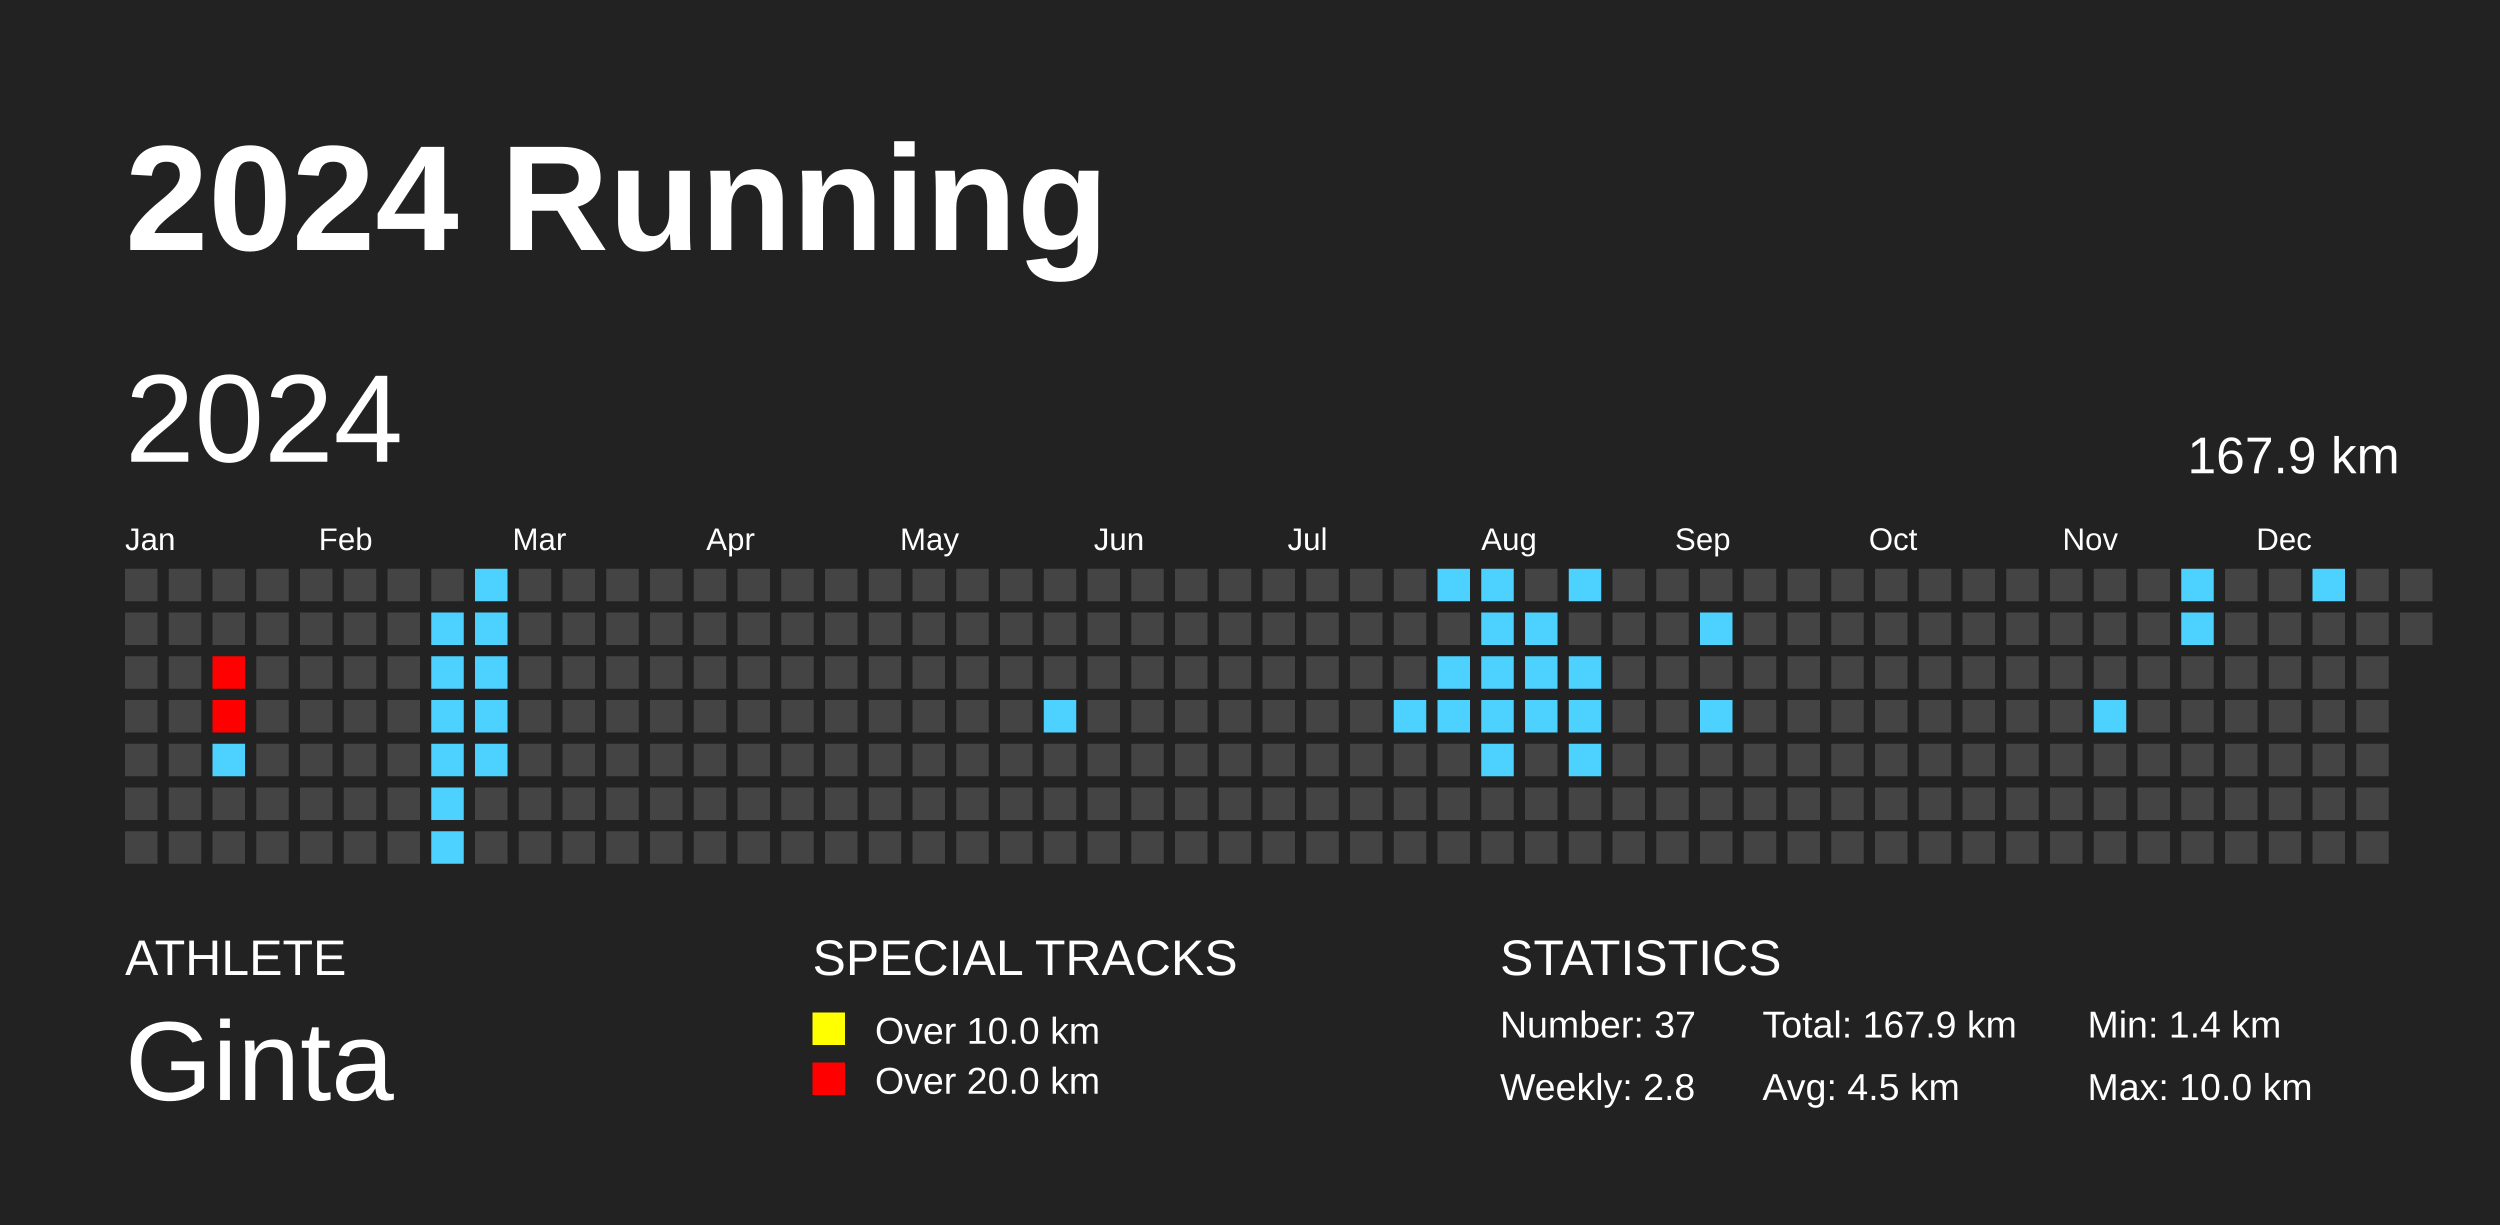
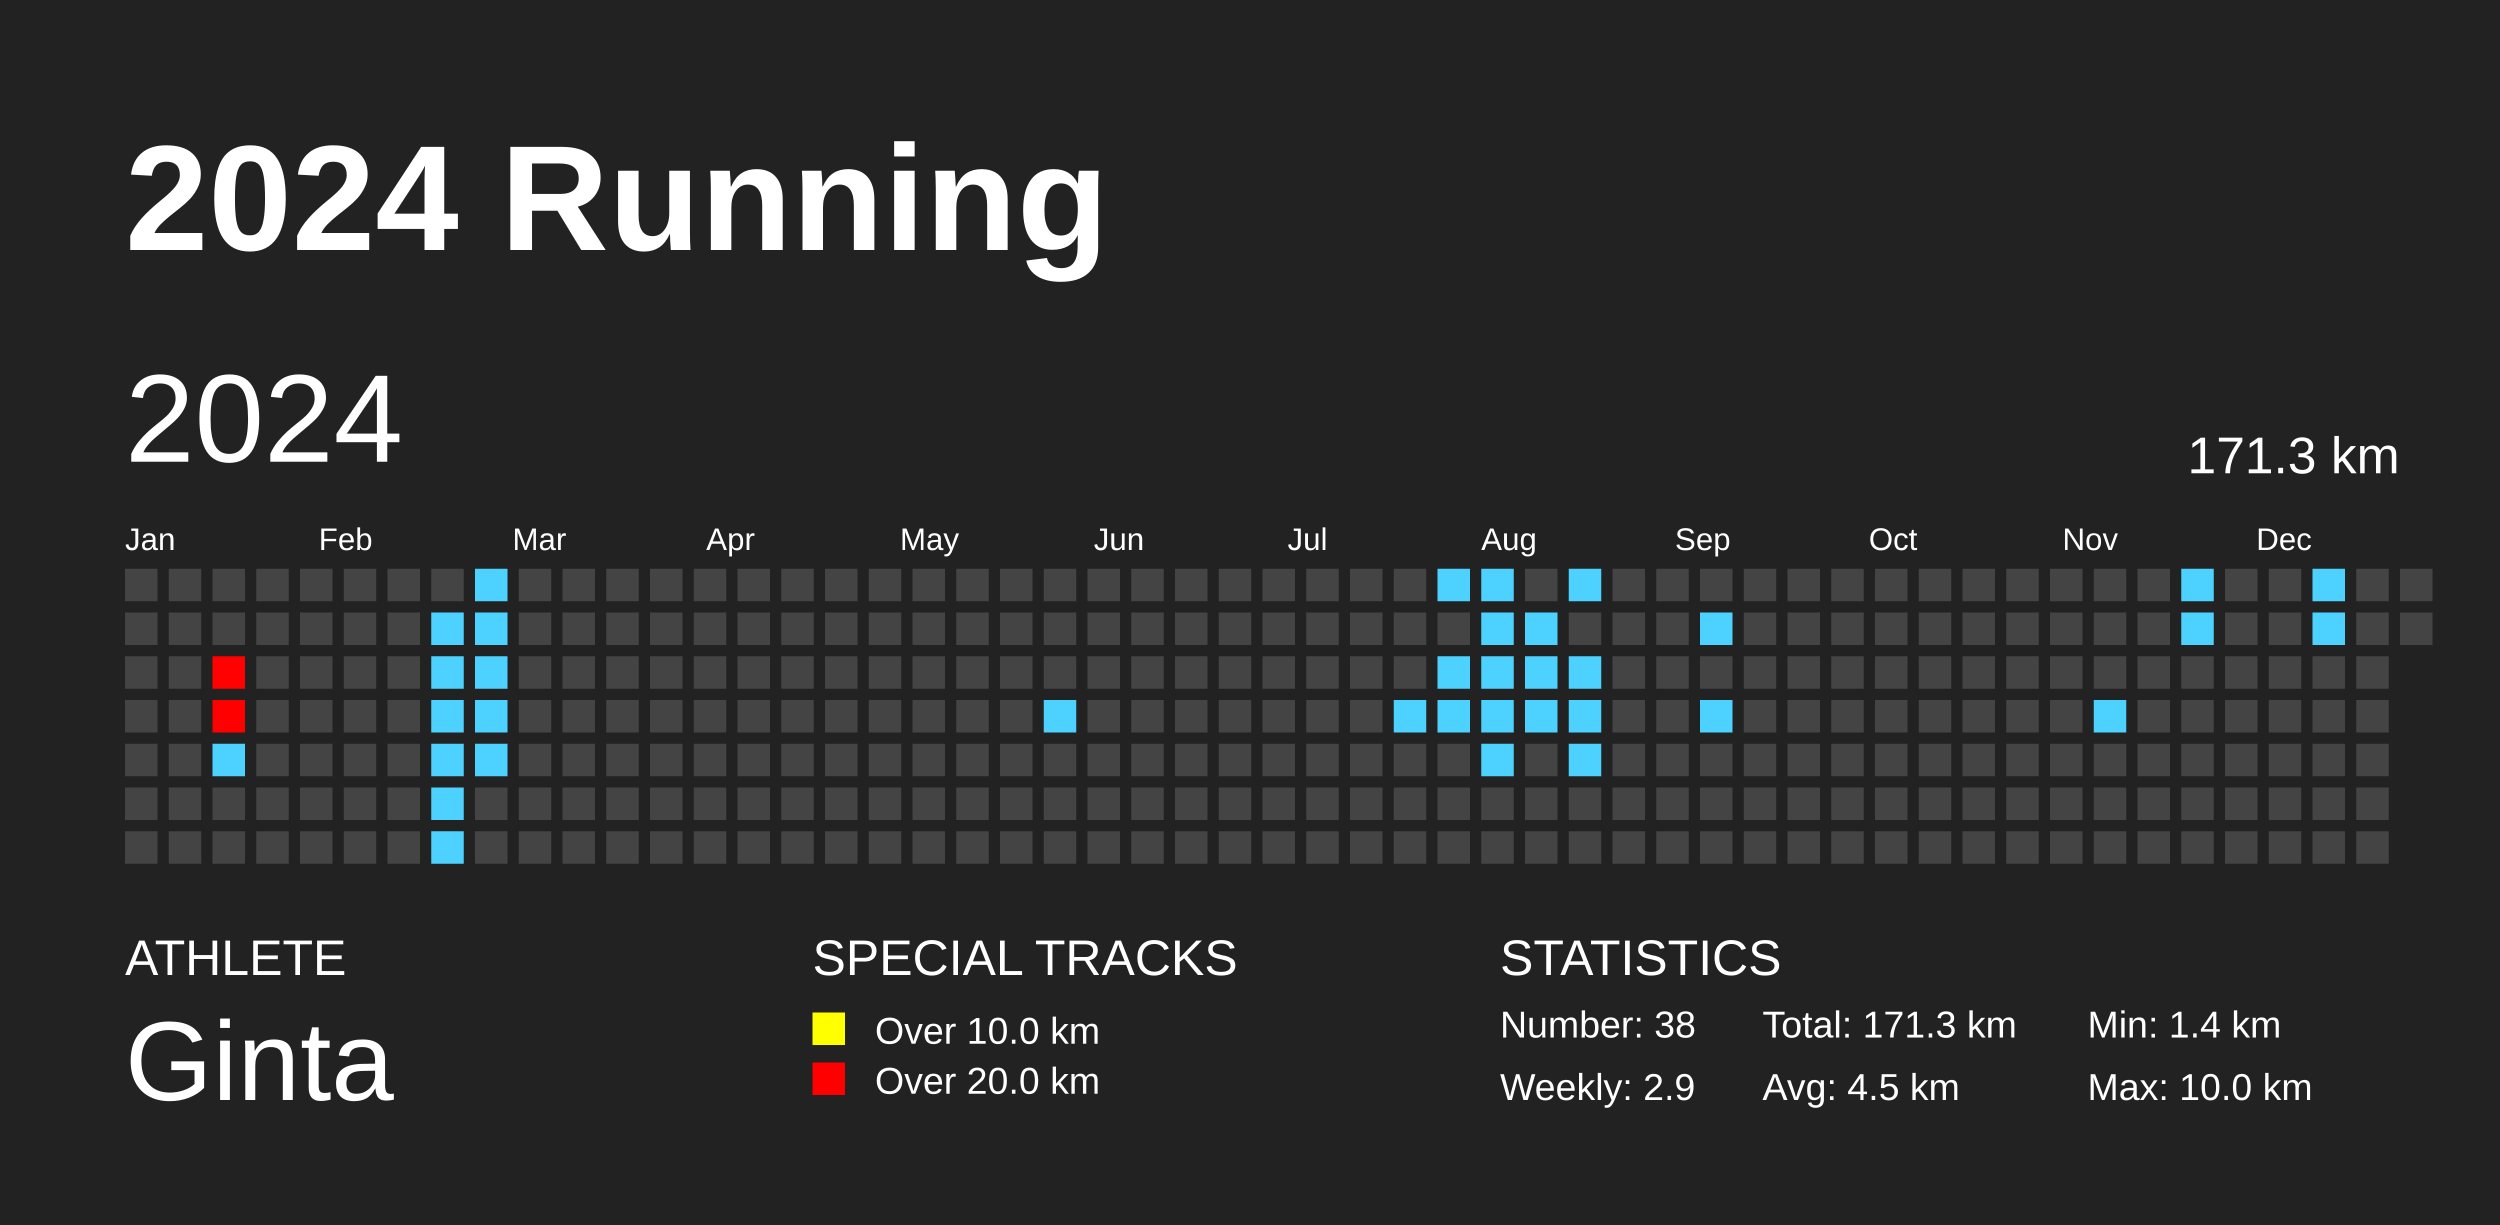
<svg xmlns="http://www.w3.org/2000/svg" baseProfile="full" height="98mm" version="1.1" viewBox="0,0,200,98" width="200mm">
  <defs />
  <rect fill="#222222" height="98" width="200" x="0" y="0" />
  <text fill="#FFFFFF" style="font-size:12px; font-family:Arial; font-weight:bold;" x="10" y="20">2024 Running</text>
  <text fill="#FFFFFF" style="font-size:4px; font-family:Arial" x="10" y="78">ATHLETE</text>
  <text fill="#FFFFFF" style="font-size:9px; font-family:Arial" x="10" y="88">Ginta</text>
  <text fill="#FFFFFF" style="font-size:4px; font-family:Arial" x="65" y="78">SPECIAL TRACKS</text>
  <rect fill="yellow" height="2.6" width="2.6" x="65" y="81" />
  <text fill="#FFFFFF" style="font-size:3px; font-family:Arial" x="70" y="83.5">Over 10.0 km</text>
  <rect fill="red" height="2.6" width="2.6" x="65" y="85" />
  <text fill="#FFFFFF" style="font-size:3px; font-family:Arial" x="70" y="87.5">Over 20.0 km</text>
  <text fill="#FFFFFF" style="font-size:4px; font-family:Arial" x="120" y="78">STATISTICS</text>
-   <text fill="#FFFFFF" style="font-size:3px; font-family:Arial" x="120" y="83">Number: 37</text>
-   <text fill="#FFFFFF" style="font-size:3px; font-family:Arial" x="120" y="88">Weekly: 2.8</text>
-   <text fill="#FFFFFF" style="font-size:3px; font-family:Arial" x="141" y="83">Total: 167.9 km</text>
+   <text fill="#FFFFFF" style="font-size:3px; font-family:Arial" x="120" y="83">Number: 38</text>
+   <text fill="#FFFFFF" style="font-size:3px; font-family:Arial" x="120" y="88">Weekly: 2.9</text>
+   <text fill="#FFFFFF" style="font-size:3px; font-family:Arial" x="141" y="83">Total: 171.3 km</text>
  <text fill="#FFFFFF" style="font-size:3px; font-family:Arial" x="141" y="88">Avg: 4.5 km</text>
  <text fill="#FFFFFF" style="font-size:3px; font-family:Arial" x="167" y="83">Min: 1.4 km</text>
  <text fill="#FFFFFF" style="font-size:3px; font-family:Arial" x="167" y="88">Max: 10.0 km</text>
  <text dominant-baseline="hanging" fill="#FFFFFF" style="font-size:10.0px; font-family:Arial;" x="10" y="30">2024</text>
-   <text dominant-baseline="hanging" fill="#FFFFFF" style="font-size:4.125px; font-family:Arial;" x="175" y="35">167.9 km</text>
+   <text dominant-baseline="hanging" fill="#FFFFFF" style="font-size:4.125px; font-family:Arial;" x="175" y="35">171.3 km</text>
  <text fill="#FFFFFF" style="font-size:2.5px; font-family:Arial" x="10.0" y="44">Jan</text>
  <text fill="#FFFFFF" style="font-size:2.5px; font-family:Arial" x="25.5" y="44">Feb</text>
  <text fill="#FFFFFF" style="font-size:2.5px; font-family:Arial" x="41.0" y="44">Mar</text>
  <text fill="#FFFFFF" style="font-size:2.5px; font-family:Arial" x="56.5" y="44">Apr</text>
  <text fill="#FFFFFF" style="font-size:2.5px; font-family:Arial" x="72.0" y="44">May</text>
  <text fill="#FFFFFF" style="font-size:2.5px; font-family:Arial" x="87.5" y="44">Jun</text>
  <text fill="#FFFFFF" style="font-size:2.5px; font-family:Arial" x="103.0" y="44">Jul</text>
  <text fill="#FFFFFF" style="font-size:2.5px; font-family:Arial" x="118.5" y="44">Aug</text>
  <text fill="#FFFFFF" style="font-size:2.5px; font-family:Arial" x="134.0" y="44">Sep</text>
  <text fill="#FFFFFF" style="font-size:2.5px; font-family:Arial" x="149.5" y="44">Oct</text>
  <text fill="#FFFFFF" style="font-size:2.5px; font-family:Arial" x="165.0" y="44">Nov</text>
  <text fill="#FFFFFF" style="font-size:2.5px; font-family:Arial" x="180.5" y="44">Dec</text>
  <rect fill="#444444" height="2.6" width="2.6" x="10.0" y="45.5" />
  <rect fill="#444444" height="2.6" width="2.6" x="10.0" y="49.0" />
  <rect fill="#444444" height="2.6" width="2.6" x="10.0" y="52.5" />
  <rect fill="#444444" height="2.6" width="2.6" x="10.0" y="56.0" />
  <rect fill="#444444" height="2.6" width="2.6" x="10.0" y="59.5" />
  <rect fill="#444444" height="2.6" width="2.6" x="10.0" y="63.0" />
  <rect fill="#444444" height="2.6" width="2.6" x="10.0" y="66.5" />
  <rect fill="#444444" height="2.6" width="2.6" x="13.5" y="45.5" />
  <rect fill="#444444" height="2.6" width="2.6" x="13.5" y="49.0" />
  <rect fill="#444444" height="2.6" width="2.6" x="13.5" y="52.5" />
  <rect fill="#444444" height="2.6" width="2.6" x="13.5" y="56.0" />
  <rect fill="#444444" height="2.6" width="2.6" x="13.5" y="59.5" />
  <rect fill="#444444" height="2.6" width="2.6" x="13.5" y="63.0" />
  <rect fill="#444444" height="2.6" width="2.6" x="13.5" y="66.5" />
  <rect fill="#444444" height="2.6" width="2.6" x="17.0" y="45.5" />
  <rect fill="#444444" height="2.6" width="2.6" x="17.0" y="49.0" />
  <rect fill="#ff0100" height="2.6" width="2.6" x="17.0" y="52.5" />
  <rect fill="#ff0000" height="2.6" width="2.6" x="17.0" y="56.0" />
  <rect fill="#4dd2ff" height="2.6" width="2.6" x="17.0" y="59.5" />
  <rect fill="#444444" height="2.6" width="2.6" x="17.0" y="63.0" />
  <rect fill="#444444" height="2.6" width="2.6" x="17.0" y="66.5" />
  <rect fill="#444444" height="2.6" width="2.6" x="20.5" y="45.5" />
  <rect fill="#444444" height="2.6" width="2.6" x="20.5" y="49.0" />
  <rect fill="#444444" height="2.6" width="2.6" x="20.5" y="52.5" />
  <rect fill="#444444" height="2.6" width="2.6" x="20.5" y="56.0" />
  <rect fill="#444444" height="2.6" width="2.6" x="20.5" y="59.5" />
  <rect fill="#444444" height="2.6" width="2.6" x="20.5" y="63.0" />
  <rect fill="#444444" height="2.6" width="2.6" x="20.5" y="66.5" />
  <rect fill="#444444" height="2.6" width="2.6" x="24.0" y="45.5" />
  <rect fill="#444444" height="2.6" width="2.6" x="24.0" y="49.0" />
  <rect fill="#444444" height="2.6" width="2.6" x="24.0" y="52.5" />
  <rect fill="#444444" height="2.6" width="2.6" x="24.0" y="56.0" />
  <rect fill="#444444" height="2.6" width="2.6" x="24.0" y="59.5" />
  <rect fill="#444444" height="2.6" width="2.6" x="24.0" y="63.0" />
  <rect fill="#444444" height="2.6" width="2.6" x="24.0" y="66.5" />
  <rect fill="#444444" height="2.6" width="2.6" x="27.5" y="45.5" />
  <rect fill="#444444" height="2.6" width="2.6" x="27.5" y="49.0" />
  <rect fill="#444444" height="2.6" width="2.6" x="27.5" y="52.5" />
  <rect fill="#444444" height="2.6" width="2.6" x="27.5" y="56.0" />
  <rect fill="#444444" height="2.6" width="2.6" x="27.5" y="59.5" />
  <rect fill="#444444" height="2.6" width="2.6" x="27.5" y="63.0" />
  <rect fill="#444444" height="2.6" width="2.6" x="27.5" y="66.5" />
  <rect fill="#444444" height="2.6" width="2.6" x="31.0" y="45.5" />
  <rect fill="#444444" height="2.6" width="2.6" x="31.0" y="49.0" />
  <rect fill="#444444" height="2.6" width="2.6" x="31.0" y="52.5" />
  <rect fill="#444444" height="2.6" width="2.6" x="31.0" y="56.0" />
  <rect fill="#444444" height="2.6" width="2.6" x="31.0" y="59.5" />
  <rect fill="#444444" height="2.6" width="2.6" x="31.0" y="63.0" />
  <rect fill="#444444" height="2.6" width="2.6" x="31.0" y="66.5" />
  <rect fill="#444444" height="2.6" width="2.6" x="34.5" y="45.5" />
  <rect fill="#4dd2ff" height="2.6" width="2.6" x="34.5" y="49.0" />
  <rect fill="#4dd2ff" height="2.6" width="2.6" x="34.5" y="52.5" />
  <rect fill="#4dd2ff" height="2.6" width="2.6" x="34.5" y="56.0" />
  <rect fill="#4dd2ff" height="2.6" width="2.6" x="34.5" y="59.5" />
  <rect fill="#4dd2ff" height="2.6" width="2.6" x="34.5" y="63.0" />
  <rect fill="#4dd2ff" height="2.6" width="2.6" x="34.5" y="66.5" />
  <rect fill="#4dd2ff" height="2.6" width="2.6" x="38.0" y="45.5" />
  <rect fill="#4dd2ff" height="2.6" width="2.6" x="38.0" y="49.0" />
  <rect fill="#4dd2ff" height="2.6" width="2.6" x="38.0" y="52.5" />
  <rect fill="#4dd2ff" height="2.6" width="2.6" x="38.0" y="56.0" />
  <rect fill="#4dd2ff" height="2.6" width="2.6" x="38.0" y="59.5" />
  <rect fill="#444444" height="2.6" width="2.6" x="38.0" y="63.0" />
  <rect fill="#444444" height="2.6" width="2.6" x="38.0" y="66.5" />
  <rect fill="#444444" height="2.6" width="2.6" x="41.5" y="45.5" />
  <rect fill="#444444" height="2.6" width="2.6" x="41.5" y="49.0" />
  <rect fill="#444444" height="2.6" width="2.6" x="41.5" y="52.5" />
  <rect fill="#444444" height="2.6" width="2.6" x="41.5" y="56.0" />
  <rect fill="#444444" height="2.6" width="2.6" x="41.5" y="59.5" />
  <rect fill="#444444" height="2.6" width="2.6" x="41.5" y="63.0" />
  <rect fill="#444444" height="2.6" width="2.6" x="41.5" y="66.5" />
  <rect fill="#444444" height="2.6" width="2.6" x="45.0" y="45.5" />
  <rect fill="#444444" height="2.6" width="2.6" x="45.0" y="49.0" />
  <rect fill="#444444" height="2.6" width="2.6" x="45.0" y="52.5" />
  <rect fill="#444444" height="2.6" width="2.6" x="45.0" y="56.0" />
  <rect fill="#444444" height="2.6" width="2.6" x="45.0" y="59.5" />
  <rect fill="#444444" height="2.6" width="2.6" x="45.0" y="63.0" />
  <rect fill="#444444" height="2.6" width="2.6" x="45.0" y="66.5" />
  <rect fill="#444444" height="2.6" width="2.6" x="48.5" y="45.5" />
  <rect fill="#444444" height="2.6" width="2.6" x="48.5" y="49.0" />
  <rect fill="#444444" height="2.6" width="2.6" x="48.5" y="52.5" />
  <rect fill="#444444" height="2.6" width="2.6" x="48.5" y="56.0" />
  <rect fill="#444444" height="2.6" width="2.6" x="48.5" y="59.5" />
  <rect fill="#444444" height="2.6" width="2.6" x="48.5" y="63.0" />
  <rect fill="#444444" height="2.6" width="2.6" x="48.5" y="66.5" />
  <rect fill="#444444" height="2.6" width="2.6" x="52.0" y="45.5" />
  <rect fill="#444444" height="2.6" width="2.6" x="52.0" y="49.0" />
  <rect fill="#444444" height="2.6" width="2.6" x="52.0" y="52.5" />
  <rect fill="#444444" height="2.6" width="2.6" x="52.0" y="56.0" />
  <rect fill="#444444" height="2.6" width="2.6" x="52.0" y="59.5" />
  <rect fill="#444444" height="2.6" width="2.6" x="52.0" y="63.0" />
  <rect fill="#444444" height="2.6" width="2.6" x="52.0" y="66.5" />
  <rect fill="#444444" height="2.6" width="2.6" x="55.5" y="45.5" />
  <rect fill="#444444" height="2.6" width="2.6" x="55.5" y="49.0" />
  <rect fill="#444444" height="2.6" width="2.6" x="55.5" y="52.5" />
  <rect fill="#444444" height="2.6" width="2.6" x="55.5" y="56.0" />
  <rect fill="#444444" height="2.6" width="2.6" x="55.5" y="59.5" />
  <rect fill="#444444" height="2.6" width="2.6" x="55.5" y="63.0" />
  <rect fill="#444444" height="2.6" width="2.6" x="55.5" y="66.5" />
  <rect fill="#444444" height="2.6" width="2.6" x="59.0" y="45.5" />
  <rect fill="#444444" height="2.6" width="2.6" x="59.0" y="49.0" />
  <rect fill="#444444" height="2.6" width="2.6" x="59.0" y="52.5" />
  <rect fill="#444444" height="2.6" width="2.6" x="59.0" y="56.0" />
  <rect fill="#444444" height="2.6" width="2.6" x="59.0" y="59.5" />
  <rect fill="#444444" height="2.6" width="2.6" x="59.0" y="63.0" />
  <rect fill="#444444" height="2.6" width="2.6" x="59.0" y="66.5" />
  <rect fill="#444444" height="2.6" width="2.6" x="62.5" y="45.5" />
  <rect fill="#444444" height="2.6" width="2.6" x="62.5" y="49.0" />
  <rect fill="#444444" height="2.6" width="2.6" x="62.5" y="52.5" />
  <rect fill="#444444" height="2.6" width="2.6" x="62.5" y="56.0" />
  <rect fill="#444444" height="2.6" width="2.6" x="62.5" y="59.5" />
  <rect fill="#444444" height="2.6" width="2.6" x="62.5" y="63.0" />
  <rect fill="#444444" height="2.6" width="2.6" x="62.5" y="66.5" />
  <rect fill="#444444" height="2.6" width="2.6" x="66.0" y="45.5" />
  <rect fill="#444444" height="2.6" width="2.6" x="66.0" y="49.0" />
  <rect fill="#444444" height="2.6" width="2.6" x="66.0" y="52.5" />
  <rect fill="#444444" height="2.6" width="2.6" x="66.0" y="56.0" />
  <rect fill="#444444" height="2.6" width="2.6" x="66.0" y="59.5" />
  <rect fill="#444444" height="2.6" width="2.6" x="66.0" y="63.0" />
  <rect fill="#444444" height="2.6" width="2.6" x="66.0" y="66.5" />
  <rect fill="#444444" height="2.6" width="2.6" x="69.5" y="45.5" />
  <rect fill="#444444" height="2.6" width="2.6" x="69.5" y="49.0" />
  <rect fill="#444444" height="2.6" width="2.6" x="69.5" y="52.5" />
  <rect fill="#444444" height="2.6" width="2.6" x="69.5" y="56.0" />
  <rect fill="#444444" height="2.6" width="2.6" x="69.5" y="59.5" />
  <rect fill="#444444" height="2.6" width="2.6" x="69.5" y="63.0" />
  <rect fill="#444444" height="2.6" width="2.6" x="69.5" y="66.5" />
  <rect fill="#444444" height="2.6" width="2.6" x="73.0" y="45.5" />
  <rect fill="#444444" height="2.6" width="2.6" x="73.0" y="49.0" />
  <rect fill="#444444" height="2.6" width="2.6" x="73.0" y="52.5" />
  <rect fill="#444444" height="2.6" width="2.6" x="73.0" y="56.0" />
  <rect fill="#444444" height="2.6" width="2.6" x="73.0" y="59.5" />
  <rect fill="#444444" height="2.6" width="2.6" x="73.0" y="63.0" />
  <rect fill="#444444" height="2.6" width="2.6" x="73.0" y="66.5" />
  <rect fill="#444444" height="2.6" width="2.6" x="76.5" y="45.5" />
  <rect fill="#444444" height="2.6" width="2.6" x="76.5" y="49.0" />
  <rect fill="#444444" height="2.6" width="2.6" x="76.5" y="52.5" />
  <rect fill="#444444" height="2.6" width="2.6" x="76.5" y="56.0" />
  <rect fill="#444444" height="2.6" width="2.6" x="76.5" y="59.5" />
  <rect fill="#444444" height="2.6" width="2.6" x="76.5" y="63.0" />
  <rect fill="#444444" height="2.6" width="2.6" x="76.5" y="66.5" />
  <rect fill="#444444" height="2.6" width="2.6" x="80.0" y="45.5" />
  <rect fill="#444444" height="2.6" width="2.6" x="80.0" y="49.0" />
  <rect fill="#444444" height="2.6" width="2.6" x="80.0" y="52.5" />
  <rect fill="#444444" height="2.6" width="2.6" x="80.0" y="56.0" />
  <rect fill="#444444" height="2.6" width="2.6" x="80.0" y="59.5" />
  <rect fill="#444444" height="2.6" width="2.6" x="80.0" y="63.0" />
  <rect fill="#444444" height="2.6" width="2.6" x="80.0" y="66.5" />
  <rect fill="#444444" height="2.6" width="2.6" x="83.5" y="45.5" />
  <rect fill="#444444" height="2.6" width="2.6" x="83.5" y="49.0" />
  <rect fill="#444444" height="2.6" width="2.6" x="83.5" y="52.5" />
  <rect fill="#4dd2ff" height="2.6" width="2.6" x="83.5" y="56.0" />
  <rect fill="#444444" height="2.6" width="2.6" x="83.5" y="59.5" />
  <rect fill="#444444" height="2.6" width="2.6" x="83.5" y="63.0" />
  <rect fill="#444444" height="2.6" width="2.6" x="83.5" y="66.5" />
  <rect fill="#444444" height="2.6" width="2.6" x="87.0" y="45.5" />
  <rect fill="#444444" height="2.6" width="2.6" x="87.0" y="49.0" />
  <rect fill="#444444" height="2.6" width="2.6" x="87.0" y="52.5" />
  <rect fill="#444444" height="2.6" width="2.6" x="87.0" y="56.0" />
  <rect fill="#444444" height="2.6" width="2.6" x="87.0" y="59.5" />
  <rect fill="#444444" height="2.6" width="2.6" x="87.0" y="63.0" />
  <rect fill="#444444" height="2.6" width="2.6" x="87.0" y="66.5" />
  <rect fill="#444444" height="2.6" width="2.6" x="90.5" y="45.5" />
  <rect fill="#444444" height="2.6" width="2.6" x="90.5" y="49.0" />
  <rect fill="#444444" height="2.6" width="2.6" x="90.5" y="52.5" />
  <rect fill="#444444" height="2.6" width="2.6" x="90.5" y="56.0" />
  <rect fill="#444444" height="2.6" width="2.6" x="90.5" y="59.5" />
  <rect fill="#444444" height="2.6" width="2.6" x="90.5" y="63.0" />
  <rect fill="#444444" height="2.6" width="2.6" x="90.5" y="66.5" />
  <rect fill="#444444" height="2.6" width="2.6" x="94.0" y="45.5" />
  <rect fill="#444444" height="2.6" width="2.6" x="94.0" y="49.0" />
  <rect fill="#444444" height="2.6" width="2.6" x="94.0" y="52.5" />
  <rect fill="#444444" height="2.6" width="2.6" x="94.0" y="56.0" />
  <rect fill="#444444" height="2.6" width="2.6" x="94.0" y="59.5" />
  <rect fill="#444444" height="2.6" width="2.6" x="94.0" y="63.0" />
  <rect fill="#444444" height="2.6" width="2.6" x="94.0" y="66.5" />
  <rect fill="#444444" height="2.6" width="2.6" x="97.5" y="45.5" />
  <rect fill="#444444" height="2.6" width="2.6" x="97.5" y="49.0" />
  <rect fill="#444444" height="2.6" width="2.6" x="97.5" y="52.5" />
  <rect fill="#444444" height="2.6" width="2.6" x="97.5" y="56.0" />
  <rect fill="#444444" height="2.6" width="2.6" x="97.5" y="59.5" />
  <rect fill="#444444" height="2.6" width="2.6" x="97.5" y="63.0" />
  <rect fill="#444444" height="2.6" width="2.6" x="97.5" y="66.5" />
  <rect fill="#444444" height="2.6" width="2.6" x="101.0" y="45.5" />
  <rect fill="#444444" height="2.6" width="2.6" x="101.0" y="49.0" />
  <rect fill="#444444" height="2.6" width="2.6" x="101.0" y="52.5" />
  <rect fill="#444444" height="2.6" width="2.6" x="101.0" y="56.0" />
  <rect fill="#444444" height="2.6" width="2.6" x="101.0" y="59.5" />
  <rect fill="#444444" height="2.6" width="2.6" x="101.0" y="63.0" />
  <rect fill="#444444" height="2.6" width="2.6" x="101.0" y="66.5" />
  <rect fill="#444444" height="2.6" width="2.6" x="104.5" y="45.5" />
  <rect fill="#444444" height="2.6" width="2.6" x="104.5" y="49.0" />
  <rect fill="#444444" height="2.6" width="2.6" x="104.5" y="52.5" />
  <rect fill="#444444" height="2.6" width="2.6" x="104.5" y="56.0" />
  <rect fill="#444444" height="2.6" width="2.6" x="104.5" y="59.5" />
  <rect fill="#444444" height="2.6" width="2.6" x="104.5" y="63.0" />
  <rect fill="#444444" height="2.6" width="2.6" x="104.5" y="66.5" />
  <rect fill="#444444" height="2.6" width="2.6" x="108.0" y="45.5" />
  <rect fill="#444444" height="2.6" width="2.6" x="108.0" y="49.0" />
  <rect fill="#444444" height="2.6" width="2.6" x="108.0" y="52.5" />
  <rect fill="#444444" height="2.6" width="2.6" x="108.0" y="56.0" />
  <rect fill="#444444" height="2.6" width="2.6" x="108.0" y="59.5" />
  <rect fill="#444444" height="2.6" width="2.6" x="108.0" y="63.0" />
  <rect fill="#444444" height="2.6" width="2.6" x="108.0" y="66.5" />
  <rect fill="#444444" height="2.6" width="2.6" x="111.5" y="45.5" />
  <rect fill="#444444" height="2.6" width="2.6" x="111.5" y="49.0" />
  <rect fill="#444444" height="2.6" width="2.6" x="111.5" y="52.5" />
  <rect fill="#4dd2ff" height="2.6" width="2.6" x="111.5" y="56.0" />
  <rect fill="#444444" height="2.6" width="2.6" x="111.5" y="59.5" />
  <rect fill="#444444" height="2.6" width="2.6" x="111.5" y="63.0" />
  <rect fill="#444444" height="2.6" width="2.6" x="111.5" y="66.5" />
  <rect fill="#4dd2ff" height="2.6" width="2.6" x="115.0" y="45.5" />
  <rect fill="#444444" height="2.6" width="2.6" x="115.0" y="49.0" />
  <rect fill="#4dd2ff" height="2.6" width="2.6" x="115.0" y="52.5" />
  <rect fill="#4dd2ff" height="2.6" width="2.6" x="115.0" y="56.0" />
  <rect fill="#444444" height="2.6" width="2.6" x="115.0" y="59.5" />
  <rect fill="#444444" height="2.6" width="2.6" x="115.0" y="63.0" />
  <rect fill="#444444" height="2.6" width="2.6" x="115.0" y="66.5" />
  <rect fill="#4dd2ff" height="2.6" width="2.6" x="118.5" y="45.5" />
  <rect fill="#4dd2ff" height="2.6" width="2.6" x="118.5" y="49.0" />
  <rect fill="#4dd2ff" height="2.6" width="2.6" x="118.5" y="52.5" />
  <rect fill="#4dd2ff" height="2.6" width="2.6" x="118.5" y="56.0" />
  <rect fill="#4dd2ff" height="2.6" width="2.6" x="118.5" y="59.5" />
  <rect fill="#444444" height="2.6" width="2.6" x="118.5" y="63.0" />
  <rect fill="#444444" height="2.6" width="2.6" x="118.5" y="66.5" />
  <rect fill="#444444" height="2.6" width="2.6" x="122.0" y="45.5" />
  <rect fill="#4dd2ff" height="2.6" width="2.6" x="122.0" y="49.0" />
  <rect fill="#4dd2ff" height="2.6" width="2.6" x="122.0" y="52.5" />
  <rect fill="#4dd2ff" height="2.6" width="2.6" x="122.0" y="56.0" />
  <rect fill="#444444" height="2.6" width="2.6" x="122.0" y="59.5" />
  <rect fill="#444444" height="2.6" width="2.6" x="122.0" y="63.0" />
  <rect fill="#444444" height="2.6" width="2.6" x="122.0" y="66.5" />
  <rect fill="#4dd2ff" height="2.6" width="2.6" x="125.5" y="45.5" />
  <rect fill="#444444" height="2.6" width="2.6" x="125.5" y="49.0" />
  <rect fill="#4dd2ff" height="2.6" width="2.6" x="125.5" y="52.5" />
  <rect fill="#4dd2ff" height="2.6" width="2.6" x="125.5" y="56.0" />
  <rect fill="#4dd2ff" height="2.6" width="2.6" x="125.5" y="59.5" />
  <rect fill="#444444" height="2.6" width="2.6" x="125.5" y="63.0" />
  <rect fill="#444444" height="2.6" width="2.6" x="125.5" y="66.5" />
  <rect fill="#444444" height="2.6" width="2.6" x="129.0" y="45.5" />
  <rect fill="#444444" height="2.6" width="2.6" x="129.0" y="49.0" />
  <rect fill="#444444" height="2.6" width="2.6" x="129.0" y="52.5" />
  <rect fill="#444444" height="2.6" width="2.6" x="129.0" y="56.0" />
  <rect fill="#444444" height="2.6" width="2.6" x="129.0" y="59.5" />
  <rect fill="#444444" height="2.6" width="2.6" x="129.0" y="63.0" />
  <rect fill="#444444" height="2.6" width="2.6" x="129.0" y="66.5" />
  <rect fill="#444444" height="2.6" width="2.6" x="132.5" y="45.5" />
  <rect fill="#444444" height="2.6" width="2.6" x="132.5" y="49.0" />
  <rect fill="#444444" height="2.6" width="2.6" x="132.5" y="52.5" />
  <rect fill="#444444" height="2.6" width="2.6" x="132.5" y="56.0" />
  <rect fill="#444444" height="2.6" width="2.6" x="132.5" y="59.5" />
  <rect fill="#444444" height="2.6" width="2.6" x="132.5" y="63.0" />
  <rect fill="#444444" height="2.6" width="2.6" x="132.5" y="66.5" />
  <rect fill="#444444" height="2.6" width="2.6" x="136.0" y="45.5" />
  <rect fill="#4dd2ff" height="2.6" width="2.6" x="136.0" y="49.0" />
  <rect fill="#444444" height="2.6" width="2.6" x="136.0" y="52.5" />
  <rect fill="#4dd2ff" height="2.6" width="2.6" x="136.0" y="56.0" />
  <rect fill="#444444" height="2.6" width="2.6" x="136.0" y="59.5" />
  <rect fill="#444444" height="2.6" width="2.6" x="136.0" y="63.0" />
  <rect fill="#444444" height="2.6" width="2.6" x="136.0" y="66.5" />
  <rect fill="#444444" height="2.6" width="2.6" x="139.5" y="45.5" />
  <rect fill="#444444" height="2.6" width="2.6" x="139.5" y="49.0" />
  <rect fill="#444444" height="2.6" width="2.6" x="139.5" y="52.5" />
  <rect fill="#444444" height="2.6" width="2.6" x="139.5" y="56.0" />
  <rect fill="#444444" height="2.6" width="2.6" x="139.5" y="59.5" />
  <rect fill="#444444" height="2.6" width="2.6" x="139.5" y="63.0" />
  <rect fill="#444444" height="2.6" width="2.6" x="139.5" y="66.5" />
  <rect fill="#444444" height="2.6" width="2.6" x="143.0" y="45.5" />
  <rect fill="#444444" height="2.6" width="2.6" x="143.0" y="49.0" />
  <rect fill="#444444" height="2.6" width="2.6" x="143.0" y="52.5" />
  <rect fill="#444444" height="2.6" width="2.6" x="143.0" y="56.0" />
  <rect fill="#444444" height="2.6" width="2.6" x="143.0" y="59.5" />
  <rect fill="#444444" height="2.6" width="2.6" x="143.0" y="63.0" />
  <rect fill="#444444" height="2.6" width="2.6" x="143.0" y="66.5" />
  <rect fill="#444444" height="2.6" width="2.6" x="146.5" y="45.5" />
  <rect fill="#444444" height="2.6" width="2.6" x="146.5" y="49.0" />
  <rect fill="#444444" height="2.6" width="2.6" x="146.5" y="52.5" />
  <rect fill="#444444" height="2.6" width="2.6" x="146.5" y="56.0" />
  <rect fill="#444444" height="2.6" width="2.6" x="146.5" y="59.5" />
  <rect fill="#444444" height="2.6" width="2.6" x="146.5" y="63.0" />
  <rect fill="#444444" height="2.6" width="2.6" x="146.5" y="66.5" />
  <rect fill="#444444" height="2.6" width="2.6" x="150.0" y="45.5" />
  <rect fill="#444444" height="2.6" width="2.6" x="150.0" y="49.0" />
  <rect fill="#444444" height="2.6" width="2.6" x="150.0" y="52.5" />
  <rect fill="#444444" height="2.6" width="2.6" x="150.0" y="56.0" />
  <rect fill="#444444" height="2.6" width="2.6" x="150.0" y="59.5" />
  <rect fill="#444444" height="2.6" width="2.6" x="150.0" y="63.0" />
  <rect fill="#444444" height="2.6" width="2.6" x="150.0" y="66.5" />
  <rect fill="#444444" height="2.6" width="2.6" x="153.5" y="45.5" />
  <rect fill="#444444" height="2.6" width="2.6" x="153.5" y="49.0" />
  <rect fill="#444444" height="2.6" width="2.6" x="153.5" y="52.5" />
  <rect fill="#444444" height="2.6" width="2.6" x="153.5" y="56.0" />
  <rect fill="#444444" height="2.6" width="2.6" x="153.5" y="59.5" />
  <rect fill="#444444" height="2.6" width="2.6" x="153.5" y="63.0" />
  <rect fill="#444444" height="2.6" width="2.6" x="153.5" y="66.5" />
  <rect fill="#444444" height="2.6" width="2.6" x="157.0" y="45.5" />
  <rect fill="#444444" height="2.6" width="2.6" x="157.0" y="49.0" />
  <rect fill="#444444" height="2.6" width="2.6" x="157.0" y="52.5" />
  <rect fill="#444444" height="2.6" width="2.6" x="157.0" y="56.0" />
  <rect fill="#444444" height="2.6" width="2.6" x="157.0" y="59.5" />
  <rect fill="#444444" height="2.6" width="2.6" x="157.0" y="63.0" />
  <rect fill="#444444" height="2.6" width="2.6" x="157.0" y="66.5" />
  <rect fill="#444444" height="2.6" width="2.6" x="160.5" y="45.5" />
  <rect fill="#444444" height="2.6" width="2.6" x="160.5" y="49.0" />
  <rect fill="#444444" height="2.6" width="2.6" x="160.5" y="52.5" />
  <rect fill="#444444" height="2.6" width="2.6" x="160.5" y="56.0" />
  <rect fill="#444444" height="2.6" width="2.6" x="160.5" y="59.5" />
  <rect fill="#444444" height="2.6" width="2.6" x="160.5" y="63.0" />
  <rect fill="#444444" height="2.6" width="2.6" x="160.5" y="66.5" />
  <rect fill="#444444" height="2.6" width="2.6" x="164.0" y="45.5" />
  <rect fill="#444444" height="2.6" width="2.6" x="164.0" y="49.0" />
  <rect fill="#444444" height="2.6" width="2.6" x="164.0" y="52.5" />
  <rect fill="#444444" height="2.6" width="2.6" x="164.0" y="56.0" />
  <rect fill="#444444" height="2.6" width="2.6" x="164.0" y="59.5" />
  <rect fill="#444444" height="2.6" width="2.6" x="164.0" y="63.0" />
  <rect fill="#444444" height="2.6" width="2.6" x="164.0" y="66.5" />
  <rect fill="#444444" height="2.6" width="2.6" x="167.5" y="45.5" />
  <rect fill="#444444" height="2.6" width="2.6" x="167.5" y="49.0" />
  <rect fill="#444444" height="2.6" width="2.6" x="167.5" y="52.5" />
  <rect fill="#4dd2ff" height="2.6" width="2.6" x="167.5" y="56.0" />
  <rect fill="#444444" height="2.6" width="2.6" x="167.5" y="59.5" />
  <rect fill="#444444" height="2.6" width="2.6" x="167.5" y="63.0" />
  <rect fill="#444444" height="2.6" width="2.6" x="167.5" y="66.5" />
  <rect fill="#444444" height="2.6" width="2.6" x="171.0" y="45.5" />
  <rect fill="#444444" height="2.6" width="2.6" x="171.0" y="49.0" />
  <rect fill="#444444" height="2.6" width="2.6" x="171.0" y="52.5" />
  <rect fill="#444444" height="2.6" width="2.6" x="171.0" y="56.0" />
  <rect fill="#444444" height="2.6" width="2.6" x="171.0" y="59.5" />
  <rect fill="#444444" height="2.6" width="2.6" x="171.0" y="63.0" />
  <rect fill="#444444" height="2.6" width="2.6" x="171.0" y="66.5" />
  <rect fill="#4dd2ff" height="2.6" width="2.6" x="174.5" y="45.5" />
  <rect fill="#4dd2ff" height="2.6" width="2.6" x="174.5" y="49.0" />
  <rect fill="#444444" height="2.6" width="2.6" x="174.5" y="52.5" />
  <rect fill="#444444" height="2.6" width="2.6" x="174.5" y="56.0" />
  <rect fill="#444444" height="2.6" width="2.6" x="174.5" y="59.5" />
  <rect fill="#444444" height="2.6" width="2.6" x="174.5" y="63.0" />
  <rect fill="#444444" height="2.6" width="2.6" x="174.5" y="66.5" />
  <rect fill="#444444" height="2.6" width="2.6" x="178.0" y="45.5" />
  <rect fill="#444444" height="2.6" width="2.6" x="178.0" y="49.0" />
  <rect fill="#444444" height="2.6" width="2.6" x="178.0" y="52.5" />
  <rect fill="#444444" height="2.6" width="2.6" x="178.0" y="56.0" />
  <rect fill="#444444" height="2.6" width="2.6" x="178.0" y="59.5" />
  <rect fill="#444444" height="2.6" width="2.6" x="178.0" y="63.0" />
  <rect fill="#444444" height="2.6" width="2.6" x="178.0" y="66.5" />
  <rect fill="#444444" height="2.6" width="2.6" x="181.5" y="45.5" />
  <rect fill="#444444" height="2.6" width="2.6" x="181.5" y="49.0" />
  <rect fill="#444444" height="2.6" width="2.6" x="181.5" y="52.5" />
  <rect fill="#444444" height="2.6" width="2.6" x="181.5" y="56.0" />
  <rect fill="#444444" height="2.6" width="2.6" x="181.5" y="59.5" />
  <rect fill="#444444" height="2.6" width="2.6" x="181.5" y="63.0" />
  <rect fill="#444444" height="2.6" width="2.6" x="181.5" y="66.5" />
  <rect fill="#4dd2ff" height="2.6" width="2.6" x="185.0" y="45.5" />
-   <rect fill="#444444" height="2.6" width="2.6" x="185.0" y="49.0" />
+   <rect fill="#4dd2ff" height="2.6" width="2.6" x="185.0" y="49.0" />
  <rect fill="#444444" height="2.6" width="2.6" x="185.0" y="52.5" />
  <rect fill="#444444" height="2.6" width="2.6" x="185.0" y="56.0" />
  <rect fill="#444444" height="2.6" width="2.6" x="185.0" y="59.5" />
  <rect fill="#444444" height="2.6" width="2.6" x="185.0" y="63.0" />
  <rect fill="#444444" height="2.6" width="2.6" x="185.0" y="66.5" />
  <rect fill="#444444" height="2.6" width="2.6" x="188.5" y="45.5" />
  <rect fill="#444444" height="2.6" width="2.6" x="188.5" y="49.0" />
  <rect fill="#444444" height="2.6" width="2.6" x="188.5" y="52.5" />
  <rect fill="#444444" height="2.6" width="2.6" x="188.5" y="56.0" />
  <rect fill="#444444" height="2.6" width="2.6" x="188.5" y="59.5" />
  <rect fill="#444444" height="2.6" width="2.6" x="188.5" y="63.0" />
  <rect fill="#444444" height="2.6" width="2.6" x="188.5" y="66.5" />
  <rect fill="#444444" height="2.6" width="2.6" x="192.0" y="45.5" />
  <rect fill="#444444" height="2.6" width="2.6" x="192.0" y="49.0" />
</svg>
